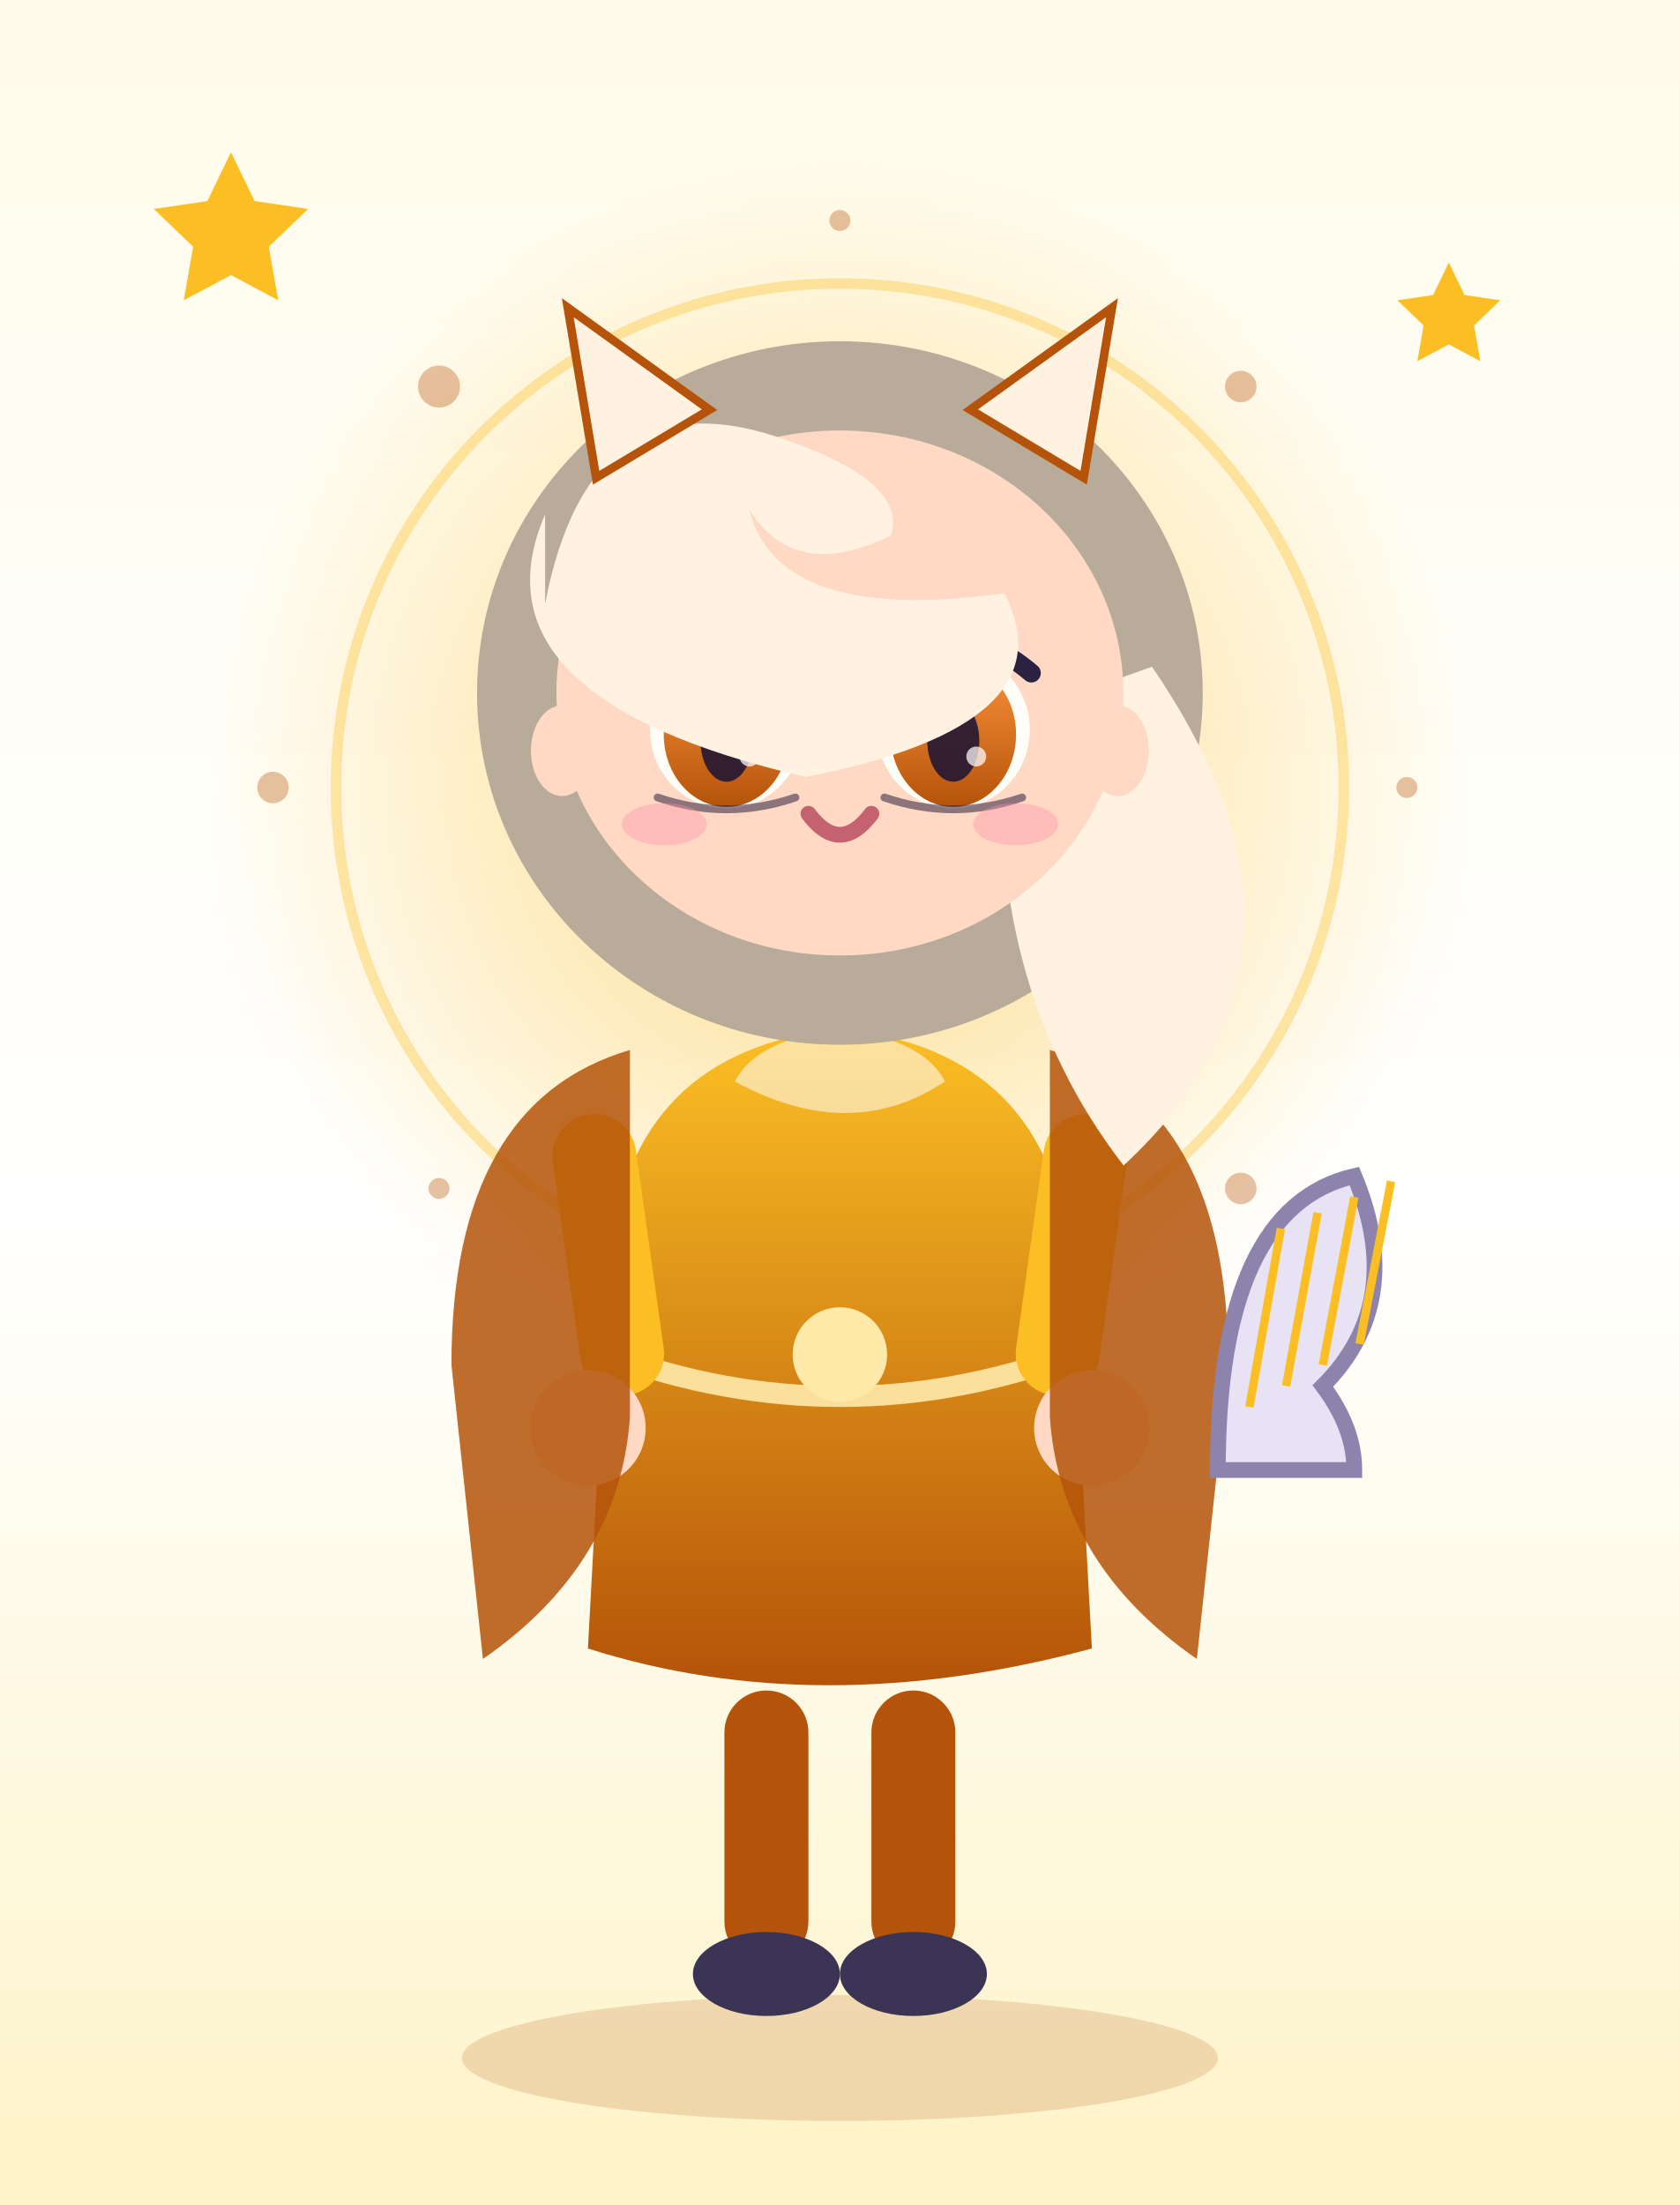
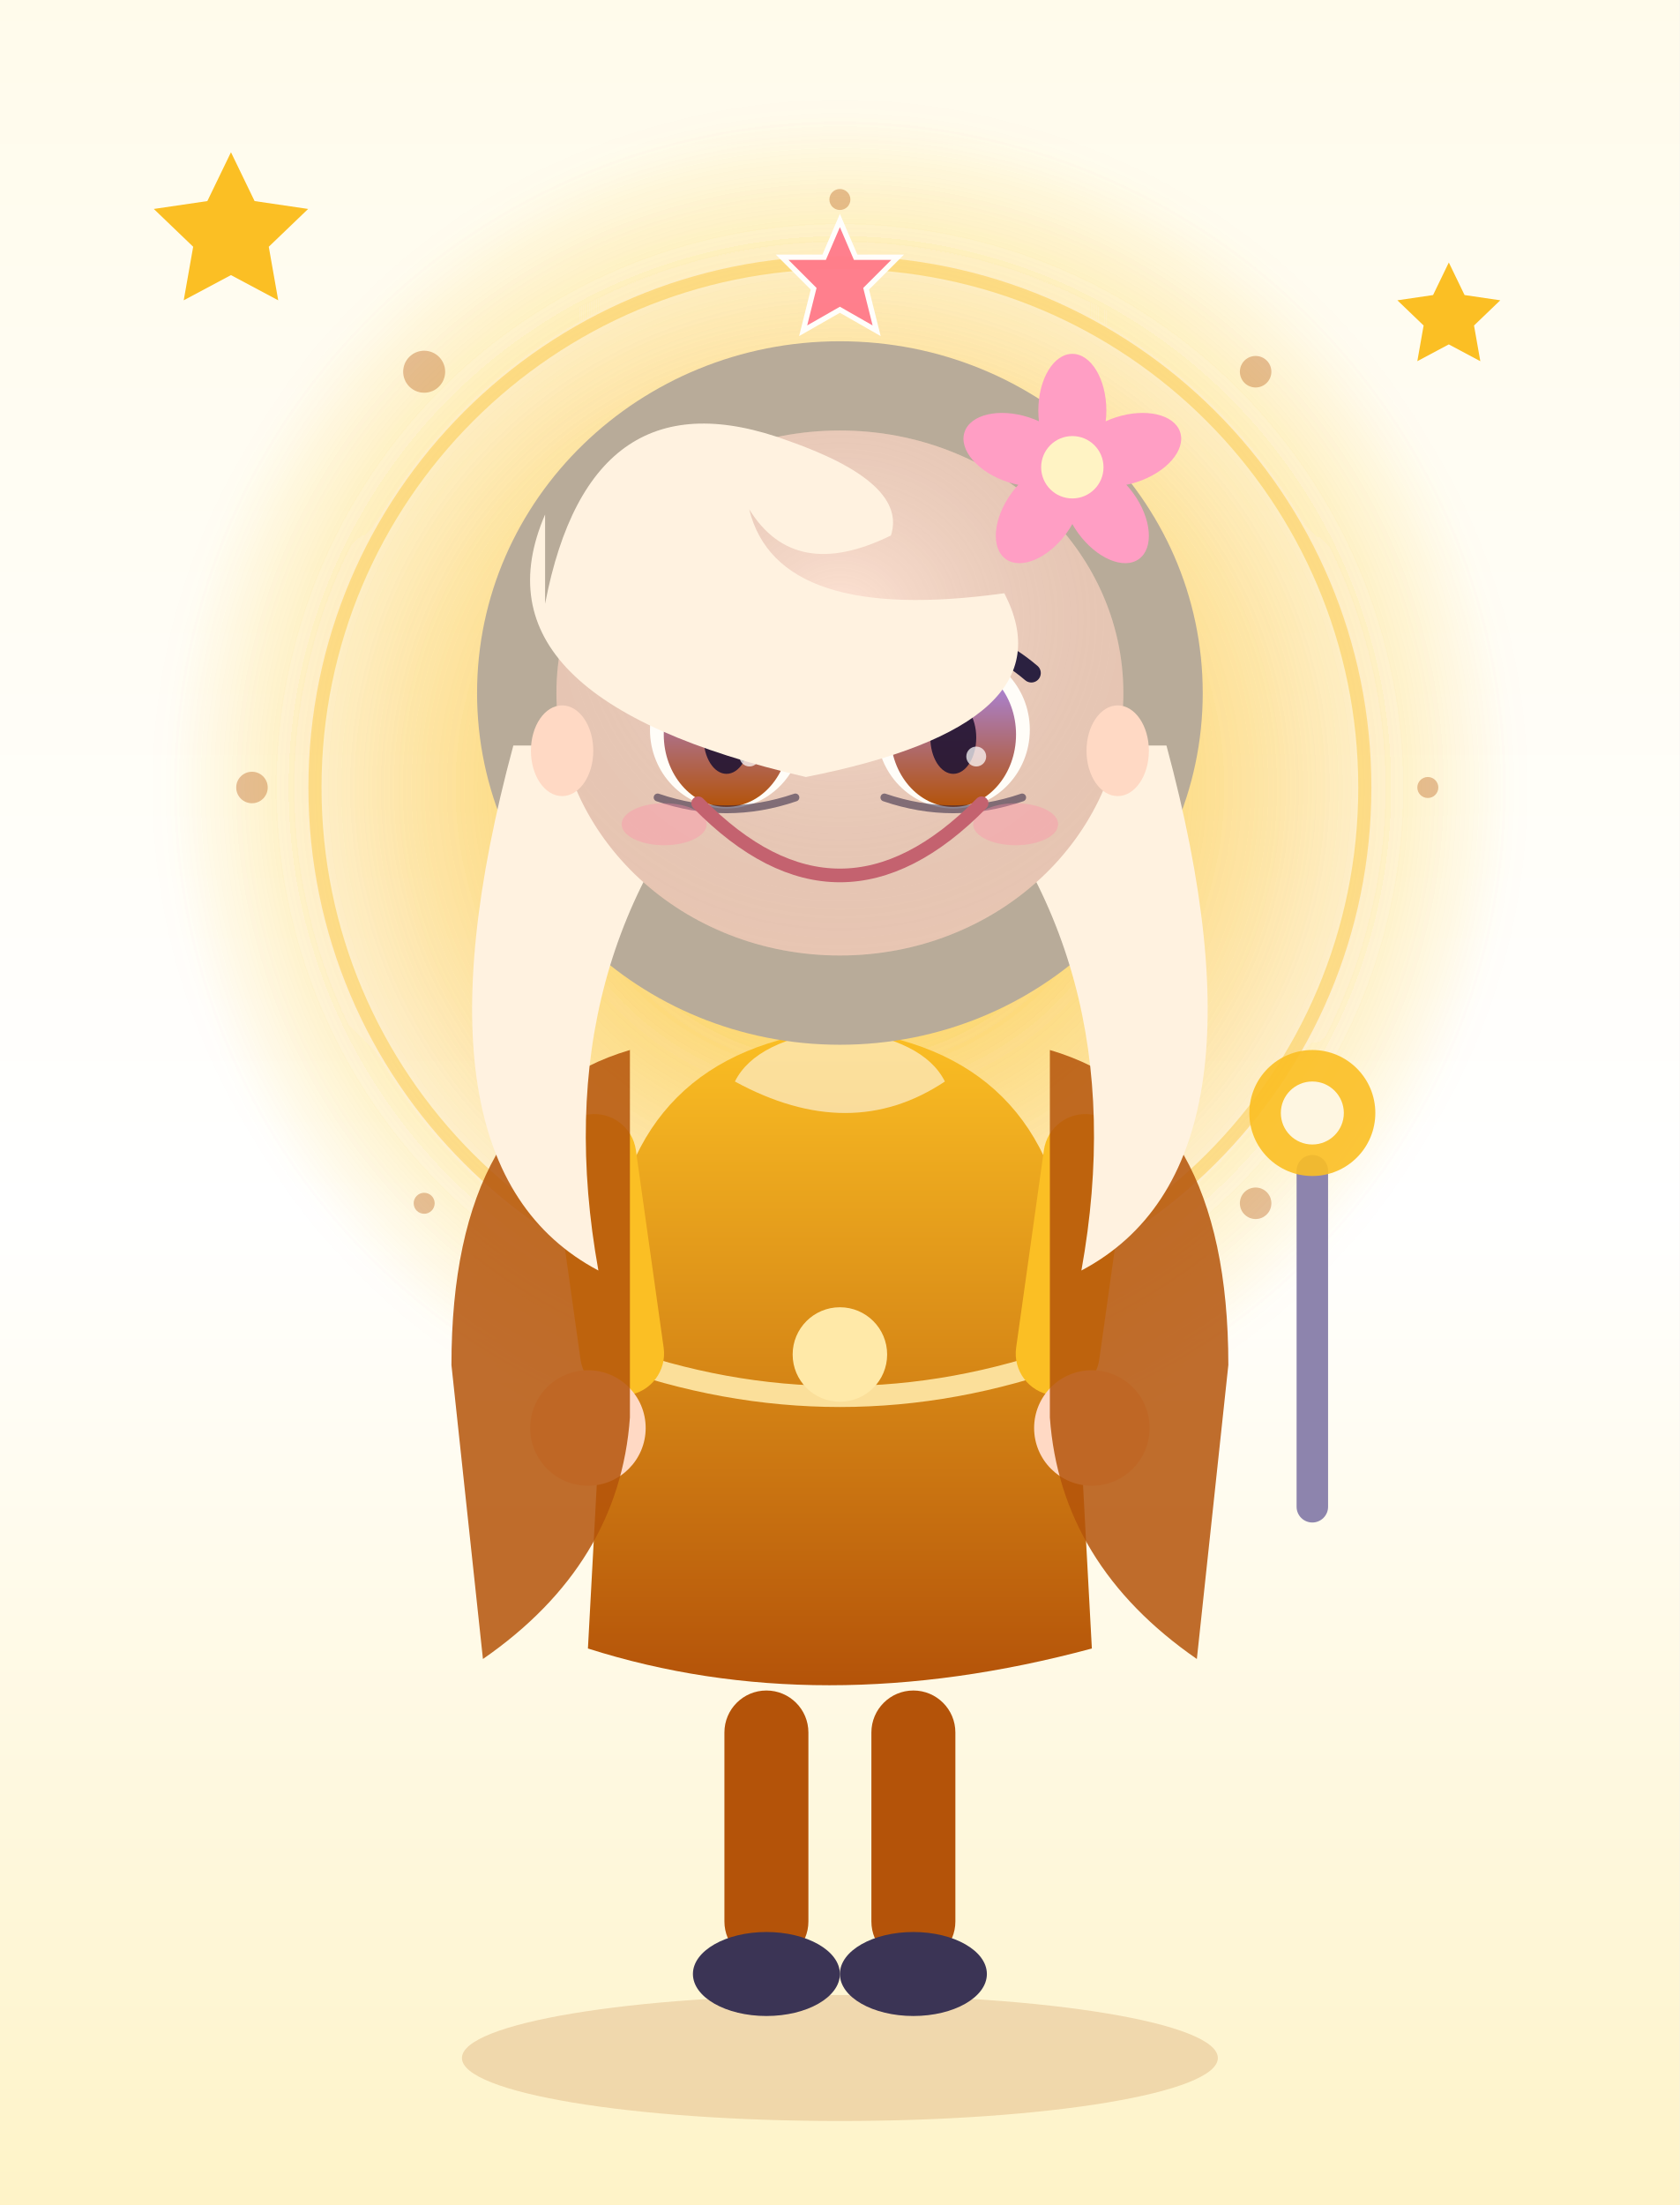
<svg xmlns="http://www.w3.org/2000/svg" viewBox="0 0 320 420" width="320" height="420">
  <defs>
    <linearGradient id="bg" x1="0" y1="0" x2="0" y2="1">
      <stop offset="0%" stop-color="#fffbeb" />
      <stop offset="55%" stop-color="#ffffff" />
      <stop offset="100%" stop-color="#fef3c7" />
    </linearGradient>
    <radialGradient id="halo" cx="50%" cy="50%" r="50%">
-       <stop offset="0%" stop-color="#fbbf24" stop-opacity=".55" />
+       <stop offset="0%" stop-color="#fbbf24" stop-opacity=".6" />
      <stop offset="100%" stop-color="#fbbf24" stop-opacity="0" />
    </radialGradient>
+     <radialGradient id="face" cx="50%" cy="36%" r="72%">
+       <stop offset="0%" stop-color="#ffffff" stop-opacity=".28" />
+       <stop offset="100%" stop-color="#000000" stop-opacity=".08" />
+     </radialGradient>
    <linearGradient id="iris" x1="0" y1="0" x2="0" y2="1">
-       <stop offset="0%" stop-color="#fb923c" />
+       <stop offset="0%" stop-color="#a78bfa" />
      <stop offset="100%" stop-color="#b45309" />
    </linearGradient>
    <linearGradient id="cloth" x1="0" y1="0" x2="0" y2="1">
      <stop offset="0%" stop-color="#fbbf24" />
      <stop offset="100%" stop-color="#b45309" />
    </linearGradient>
+     <filter id="hglow" x="-60%" y="-60%" width="220%" height="220%">
+       <feGaussianBlur stdDeviation="4" result="b" />
+       <feMerge>
+         <feMergeNode in="b" />
+         <feMergeNode in="SourceGraphic" />
+       </feMerge>
+     </filter>
  </defs>
  <rect width="320" height="420" fill="url(#bg)" />
-   <circle cx="160" cy="150" r="120" fill="url(#halo)" />
-   <circle cx="160" cy="150" r="96" fill="none" stroke="#fbbf24" stroke-width="2" opacity=".35" />
-   <circle cx="268" cy="150" r="2" fill="#b45309" opacity=".35" />
-   <circle cx="236.368" cy="226.368" r="3" fill="#b45309" opacity=".35" />
-   <circle cx="160" cy="258" r="4" fill="#b45309" opacity=".35" />
-   <circle cx="83.632" cy="226.368" r="2" fill="#b45309" opacity=".35" />
-   <circle cx="52" cy="150" r="3" fill="#b45309" opacity=".35" />
-   <circle cx="83.632" cy="73.632" r="4" fill="#b45309" opacity=".35" />
-   <circle cx="160" cy="42" r="2" fill="#b45309" opacity=".35" />
-   <circle cx="236.368" cy="73.632" r="3" fill="#b45309" opacity=".35" />
+   <circle cx="160" cy="150" r="128" fill="url(#halo)" filter="url(#hglow)" />
+   <circle cx="160" cy="150" r="100" fill="none" stroke="#fbbf24" stroke-width="2.5" opacity=".4" />
+   <circle cx="272" cy="150" r="2" fill="#b45309" opacity=".35" />
+   <circle cx="239.196" cy="229.196" r="3" fill="#b45309" opacity=".35" />
+   <circle cx="160" cy="262" r="4" fill="#b45309" opacity=".35" />
+   <circle cx="80.804" cy="229.196" r="2" fill="#b45309" opacity=".35" />
+   <circle cx="48" cy="150" r="3" fill="#b45309" opacity=".35" />
+   <circle cx="80.804" cy="70.804" r="4" fill="#b45309" opacity=".35" />
+   <circle cx="160" cy="38" r="2" fill="#b45309" opacity=".35" />
+   <circle cx="239.196" cy="70.804" r="3" fill="#b45309" opacity=".35" />
  <path d="M44 29 l4.5 9.3 l10.2 1.5 l-7.5 7.2 l1.8 10.2 l-9 -4.8 l-9 4.8 l1.8 -10.2 l-7.5 -7.2 l10.2 -1.5 z" fill="#fbbf24" />
  <path d="M276 50 l3 6.2 l6.8 1 l-5 4.8 l1.2 6.8 l-6 -3.2 l-6 3.2 l1.2 -6.8 l-5 -4.8 l6.8 -1 z" fill="#fbbf24" />
  <ellipse cx="160" cy="392" rx="72" ry="12" fill="#b45309" opacity=".18" />
  <rect x="138" y="322" width="16" height="52" rx="8" fill="#b45309" />
  <rect x="166" y="322" width="16" height="52" rx="8" fill="#b45309" />
  <ellipse cx="146" cy="376" rx="14" ry="8" fill="#3b3455" />
  <ellipse cx="174" cy="376" rx="14" ry="8" fill="#3b3455" />
  <path d="M160 196 q-40 4 -44 44 l-4 74 q44 14 96 0 l-4 -74 q-4 -40 -44 -44 z" fill="url(#cloth)" />
  <path d="M160 196 q-16 2 -20 10 q22 12 40 0 q-4 -8 -20 -10 z" fill="#fff" opacity=".55" />
  <path d="M116 258 q44 16 88 0" fill="none" stroke="#ffe9a8" stroke-width="4" opacity=".9" />
  <circle cx="160" cy="258" r="9" fill="#ffe9a8" />
  <rect x="108" y="212" width="16" height="54" rx="8" fill="#fbbf24" transform="rotate(-8 116 240)" />
  <rect x="196" y="212" width="16" height="54" rx="8" fill="#fbbf24" transform="rotate(8 204 240)" />
  <circle cx="112" cy="272" r="11" fill="#ffd9c4" />
  <circle cx="208" cy="272" r="11" fill="#ffd9c4" />
  <path d="M120 200 q-34 10 -34 60 l6 56 q26 -18 28 -46 z" fill="#b45309" opacity=".85" />
  <path d="M200 200 q34 10 34 60 l-6 56 q-26 -18 -28 -46 z" fill="#b45309" opacity=".85" />
  <g transform="translate(250,250) scale(1)">
-     <path d="M-18 30 q0 -50 26 -56 q10 24 -6 40 q6 8 6 16 z" fill="#e8e2f5" stroke="#8d84ad" stroke-width="3" />
-     <line x1="-12" y1="18" x2="-6" y2="-16" stroke="#fbbf24" stroke-width="1.6" />
-     <line x1="-5" y1="14" x2="1" y2="-19" stroke="#fbbf24" stroke-width="1.6" />
-     <line x1="2" y1="10" x2="8" y2="-22" stroke="#fbbf24" stroke-width="1.6" />
-     <line x1="9" y1="6" x2="15" y2="-25" stroke="#fbbf24" stroke-width="1.6" />
+     <rect x="-3" y="-30" width="6" height="70" rx="3" fill="#8d84ad" />
+     <circle cx="0" cy="-38" r="12" fill="#fbbf24" opacity=".9" />
+     <circle cx="0" cy="-38" r="6" fill="#fff" opacity=".85" />
  </g>
  <ellipse cx="160" cy="132" rx="69.12" ry="67" fill="#b8ab99" />
-   <path d="M219.443 127 q37.8 55 -5.4 95 q-27 -35 -22.68 -85 z" fill="#fff2e0" />
+   <path d="M97.792 142 q-21.6 80 16.2 100 q-10.8 -60 27 -100 z" fill="#fff2e0" />
+   <path d="M222.208 142 q21.6 80 -16.2 100 q10.8 -60 -27 -100 z" fill="#fff2e0" />
  <ellipse cx="160" cy="132" rx="54" ry="50" fill="#ffd9c4" />
+   <ellipse cx="160" cy="132" rx="54" ry="50" fill="url(#face)" />
  <ellipse cx="107.08" cy="143" rx="5.94" ry="8.64" fill="#ffd9c4" />
  <ellipse cx="212.92" cy="143" rx="5.94" ry="8.64" fill="#ffd9c4" />
  <g>
    <ellipse cx="138.4" cy="139" rx="14.58" ry="15" fill="#fffdf8" />
    <ellipse cx="138.4" cy="139.9" rx="11.956" ry="13.8" fill="url(#iris)" />
-     <ellipse cx="138.4" cy="141.1" rx="4.957" ry="7.8" fill="#241634" opacity=".9" />
+     <ellipse cx="138.4" cy="140.5" rx="4.374" ry="6.9" fill="#241634" opacity=".92" />
    <circle cx="133.734" cy="133.6" r="4.374" fill="#fff" opacity=".96" />
    <circle cx="142.774" cy="144.1" r="1.895" fill="#fff" opacity=".72" />
    <path d="M123.528 128.2 q14.58 -12.9 29.743 0" stroke="#2b2140" stroke-width="3.6" fill="none" stroke-linecap="round" />
    <path d="M125.278 151.9 q13.122 4.5 26.244 0" stroke="#2b2140" stroke-width="1.5" fill="none" stroke-linecap="round" opacity=".55" />
    <circle cx="123.091" cy="125.5" r="1.895" fill="#2b2140" opacity=".5" />
  </g>
  <g>
    <ellipse cx="181.6" cy="139" rx="14.58" ry="15" fill="#fffdf8" />
    <ellipse cx="181.6" cy="139.9" rx="11.956" ry="13.8" fill="url(#iris)" />
-     <ellipse cx="181.6" cy="141.1" rx="4.957" ry="7.8" fill="#241634" opacity=".9" />
+     <ellipse cx="181.6" cy="140.5" rx="4.374" ry="6.9" fill="#241634" opacity=".92" />
    <circle cx="176.934" cy="133.6" r="4.374" fill="#fff" opacity=".96" />
    <circle cx="185.974" cy="144.1" r="1.895" fill="#fff" opacity=".72" />
    <path d="M166.728 128.2 q14.58 -12.9 29.743 0" stroke="#2b2140" stroke-width="3.6" fill="none" stroke-linecap="round" />
    <path d="M168.478 151.9 q13.122 4.5 26.244 0" stroke="#2b2140" stroke-width="1.5" fill="none" stroke-linecap="round" opacity=".55" />
    <circle cx="166.291" cy="125.5" r="1.895" fill="#2b2140" opacity=".5" />
  </g>
  <ellipse cx="126.52" cy="157" rx="8.1" ry="4" fill="#ff8fa8" opacity=".38" />
  <ellipse cx="193.48" cy="157" rx="8.1" ry="4" fill="#ff8fa8" opacity=".38" />
-   <path d="M154 155 q6 8 12 0" fill="none" stroke="#c4626f" stroke-width="3" stroke-linecap="round" />
+   <path d="M133 153 q27 27.5 54 0" fill="none" stroke="#c4626f" stroke-width="2.6" stroke-linecap="round" />
  <path d="M103.84 115 q8.64 -45 46.44 -31                      q22.68 8 19.44 18 q-18.36 9 -27 -5                      q5.4 22 48.6 16 q12.96 25 -37.8 35                      q-64.8 -15 -49.68 -50 z" fill="#fff2e0" />
-   <path d="M113.56 91 l-5.4 -32.4 l27 19.44 z" fill="#fff2e0" stroke="#b45309" stroke-width="1.62" />
-   <path d="M206.44 91 l5.4 -32.4 l-27 19.44 z" fill="#fff2e0" stroke="#b45309" stroke-width="1.62" />
+   <g transform="translate(204.28,89)">
+     <ellipse cx="0" cy="-10.8" rx="6.48" ry="10.8" fill="#ff9ec4" transform="rotate(0)" />
+     <ellipse cx="0" cy="-10.8" rx="6.48" ry="10.8" fill="#ff9ec4" transform="rotate(72)" />
+     <ellipse cx="0" cy="-10.8" rx="6.48" ry="10.8" fill="#ff9ec4" transform="rotate(144)" />
+     <ellipse cx="0" cy="-10.8" rx="6.48" ry="10.8" fill="#ff9ec4" transform="rotate(216)" />
+     <ellipse cx="0" cy="-10.8" rx="6.48" ry="10.8" fill="#ff9ec4" transform="rotate(288)" />
+     <circle cx="0" cy="0" r="5.94" fill="#fff3c4" />
+   </g>
+   <g transform="translate(160,52)">
+     <path d="M0 -10 l3 7 l8 0 l-6 6 l2 8 l-7 -4 l-7 4 l2 -8 l-6 -6 l8 0 z" fill="#ff7a8b" stroke="#fff" stroke-width="1" opacity=".95" />
+   </g>
</svg>
